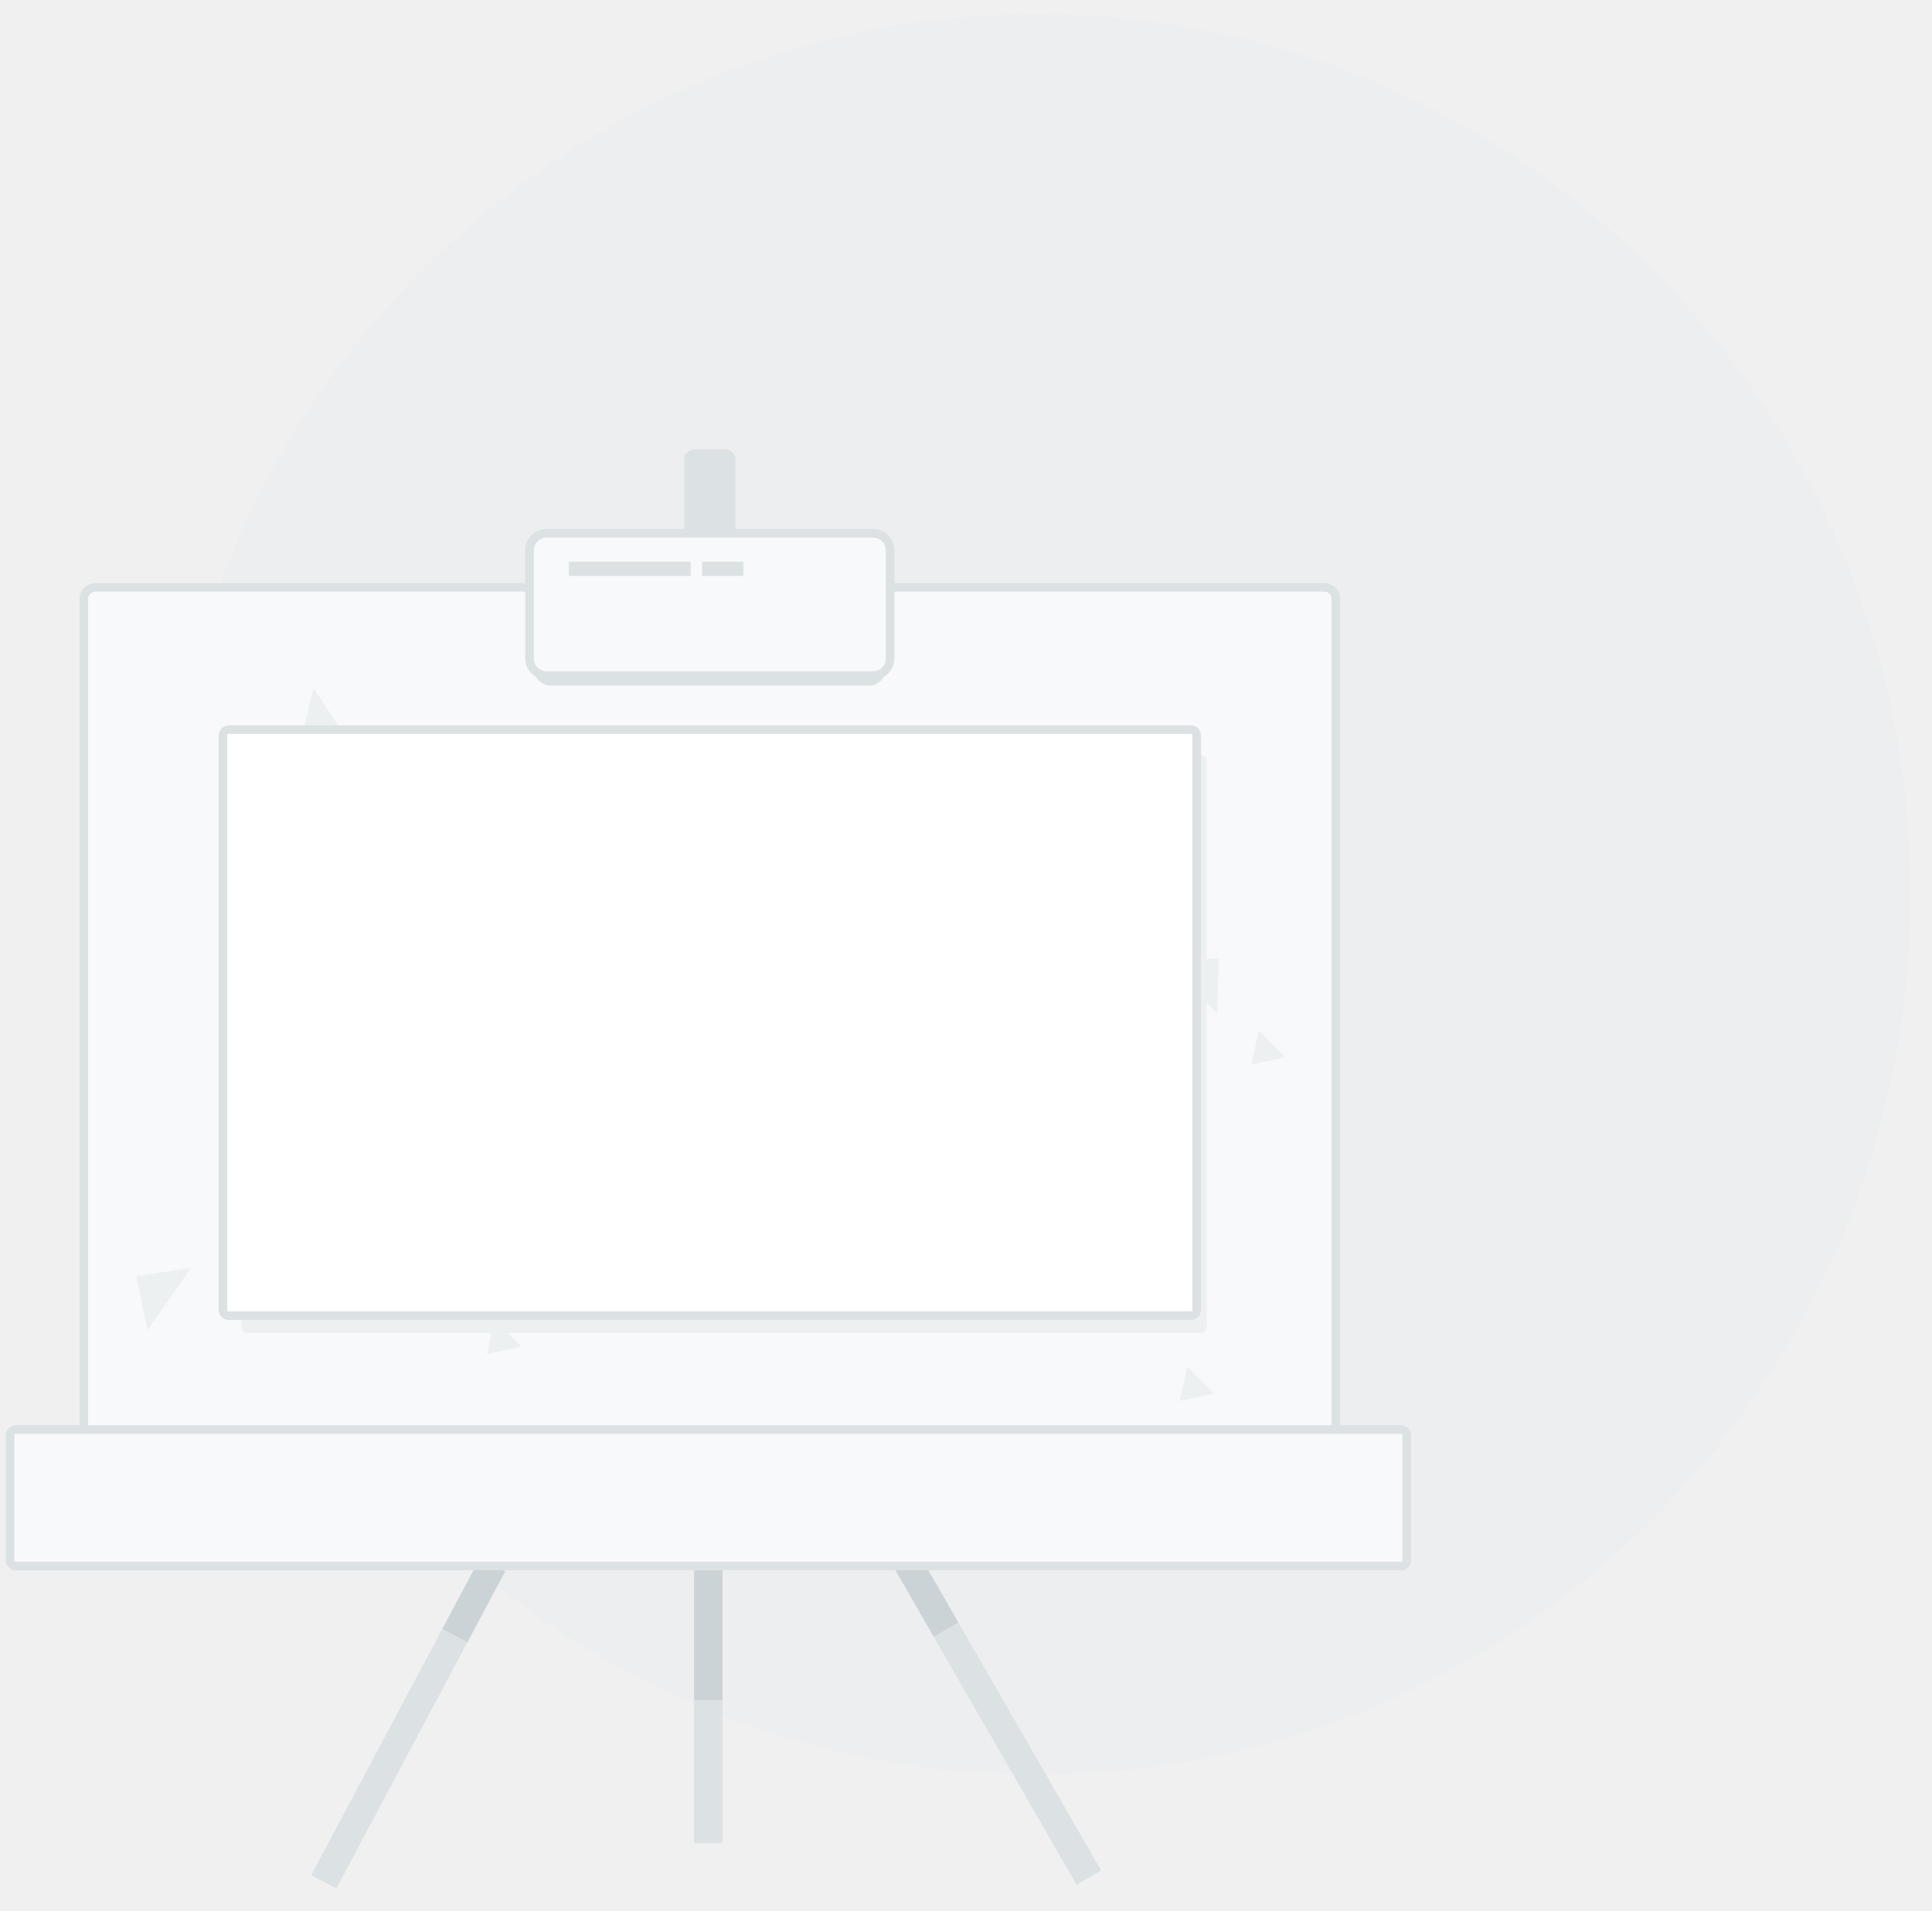
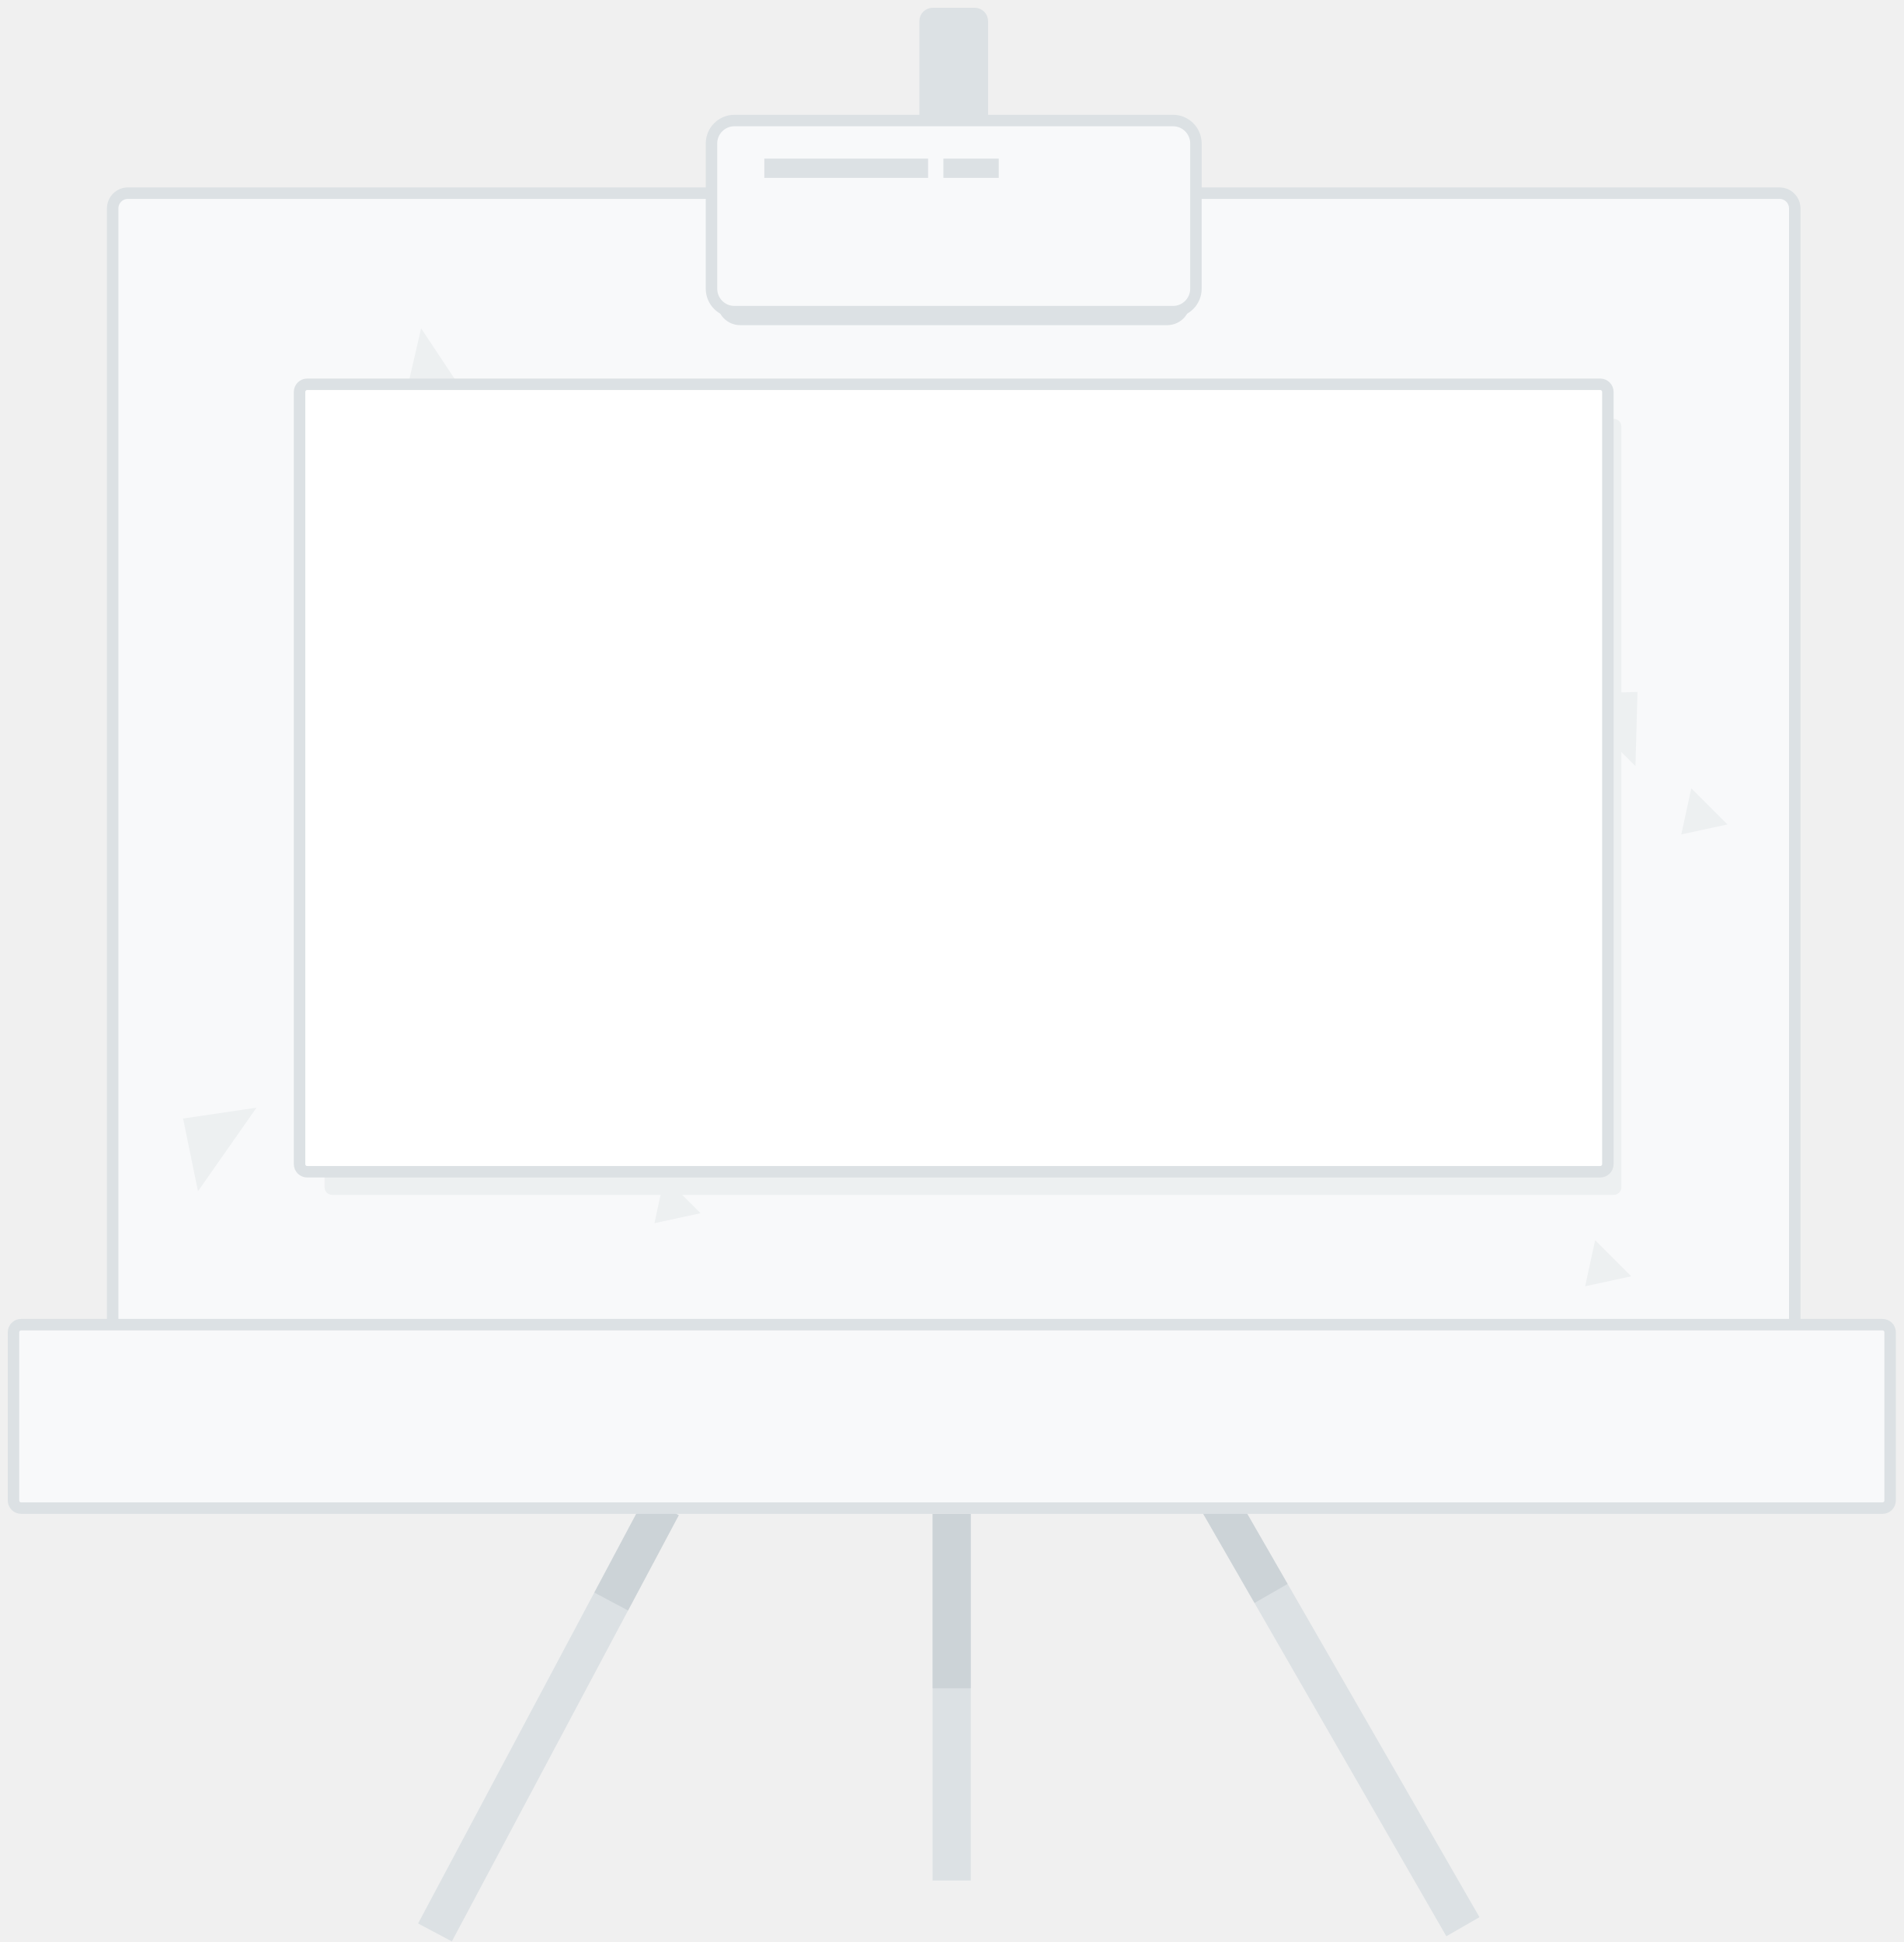
- <svg xmlns="http://www.w3.org/2000/svg" width="270px" height="267px" viewBox="0 0 270 267" version="1.1">
+ <svg xmlns="http://www.w3.org/2000/svg" width="198px" height="202px" viewBox="0 0 198 202" version="1.1">
  <defs />
  <g id="Artboard" stroke="none" stroke-width="1" fill="none" fill-rule="evenodd">
    <g id="Group-3" transform="translate(2, 2)">
-       <ellipse id="Oval-2" fill="#F9FBFC" style="mix-blend-mode: multiply;" opacity="0.7" cx="143" cy="123" rx="122" ry="123" />
-       <g id="Group-5" transform="translate(10, 62)">
+       <g id="Group-5" transform="translate(10, 0)">
        <path d="M113.382,151.889 L140.162,198.41" id="Path-6" stroke="#DCE1E4" stroke-width="3.976" />
        <rect id="Rectangle-6" stroke="#DCE1E4" stroke-width="1.193" fill="#F8F9FA" x="-0.281" y="18.091" width="174.96" height="118.887" rx="1.59" />
        <polygon id="Triangle-Copy-3" fill="#EDF0F1" transform="translate(164.3351, 83.33509) rotate(-135) translate(-164.3351, -83.33509) " points="164.335 81.273 166.99 85.397 161.68 85.397" />
        <polygon id="Triangle-Copy-5" fill="#EDF0F1" transform="translate(154.3351, 130.3351) rotate(-135) translate(-154.3351, -130.3351) " points="154.335 128.273 156.99 132.397 151.68 132.397" />
        <polygon id="Triangle-Copy-2" fill="#EDF0F1" transform="translate(9.339849, 115.954) rotate(-415) translate(-9.339849, -115.954) " points="9.34 113.15 14.645 118.758 4.035 118.758" />
        <polygon id="Triangle-Copy-6" fill="#EDF0F1" transform="translate(33.33985, 37.95403) rotate(-257) translate(-33.33985, -37.95403) " points="33.34 35.15 38.645 40.758 28.035 40.758" />
        <polygon id="Triangle-Copy-4" fill="#EDF0F1" transform="translate(156.3398, 71.95403) rotate(-315) translate(-156.3398, -71.95403) " points="156.34 69.15 161.645 74.758 151.035 74.758" />
        <polygon id="Triangle-Copy-3" fill="#EDF0F1" transform="translate(57.52719, 123.775) rotate(-135) translate(-57.52719, -123.775) " points="57.527 121.713 60.182 125.837 54.873 125.837" />
        <path d="M56.849,154.672 L33.243,199.006" id="Path-4" stroke="#DCE1E4" stroke-width="3.976" />
        <path d="M86.988,155.467 L86.988,193.604" id="Path-5" stroke="#DCE1E4" stroke-width="3.976" />
        <path d="M113.382,151.889 L120.207,163.745" id="Path-6-Copy" stroke="#BCC5CA" stroke-width="3.976" opacity="0.5" />
        <path d="M56.849,154.672 L51.571,164.584" id="Path-4-Copy" stroke="#BCC5CA" stroke-width="3.976" opacity="0.5" />
        <path d="M86.988,155.467 L86.988,173.607" id="Path-5-Copy" stroke="#BCC5CA" stroke-width="3.976" opacity="0.5" />
        <rect id="Rectangle-9-Copy" fill="#EDF0F1" x="21.755" y="41.569" width="134.888" height="80.716" rx="0.795" />
        <rect id="Rectangle-9" stroke="#DCE1E4" stroke-width="1.193" fill="#FFFFFF" x="19.158" y="37.972" width="136.08" height="81.909" rx="0.795" />
        <rect id="Rectangle-13" stroke="#DCE1E4" stroke-width="1.193" fill="#DCE1E4" x="84.222" y="-0.596" width="5.954" height="13.917" rx="0.795" />
        <rect id="Rectangle-10-Copy" fill="#DCE1E4" x="62.601" y="13.133" width="49.194" height="18.688" rx="2.386" />
        <rect id="Rectangle-10" stroke="#DCE1E4" stroke-width="1.193" fill="#F8F9FA" x="62.005" y="10.537" width="50.387" height="19.881" rx="2.386" />
      </g>
-       <rect id="Rectangle-7" stroke="#DCE1E4" stroke-width="1.193" fill="#F8F9FA" x="-0.596" y="197.785" width="195.193" height="19.085" rx="0.795" />
-       <path d="M78.5,77.5 L93.533,77.5" id="Line-2" stroke="#DCE1E4" stroke-width="2" stroke-linecap="square" />
-       <path d="M97.125,77.5 L100.883,77.5" id="Line-2-Copy" stroke="#DCE1E4" stroke-width="2" stroke-linecap="square" />
+       <rect id="Rectangle-7" stroke="#DCE1E4" stroke-width="1.193" fill="#F8F9FA" x="-0.596" y="135.785" width="195.193" height="19.085" rx="0.795" />
+       <path d="M78.5,15.5 L93.533,15.5" id="Line-2" stroke="#DCE1E4" stroke-width="2" stroke-linecap="square" />
+       <path d="M97.125,15.5 L100.883,15.5" id="Line-2-Copy" stroke="#DCE1E4" stroke-width="2" stroke-linecap="square" />
    </g>
  </g>
</svg>
